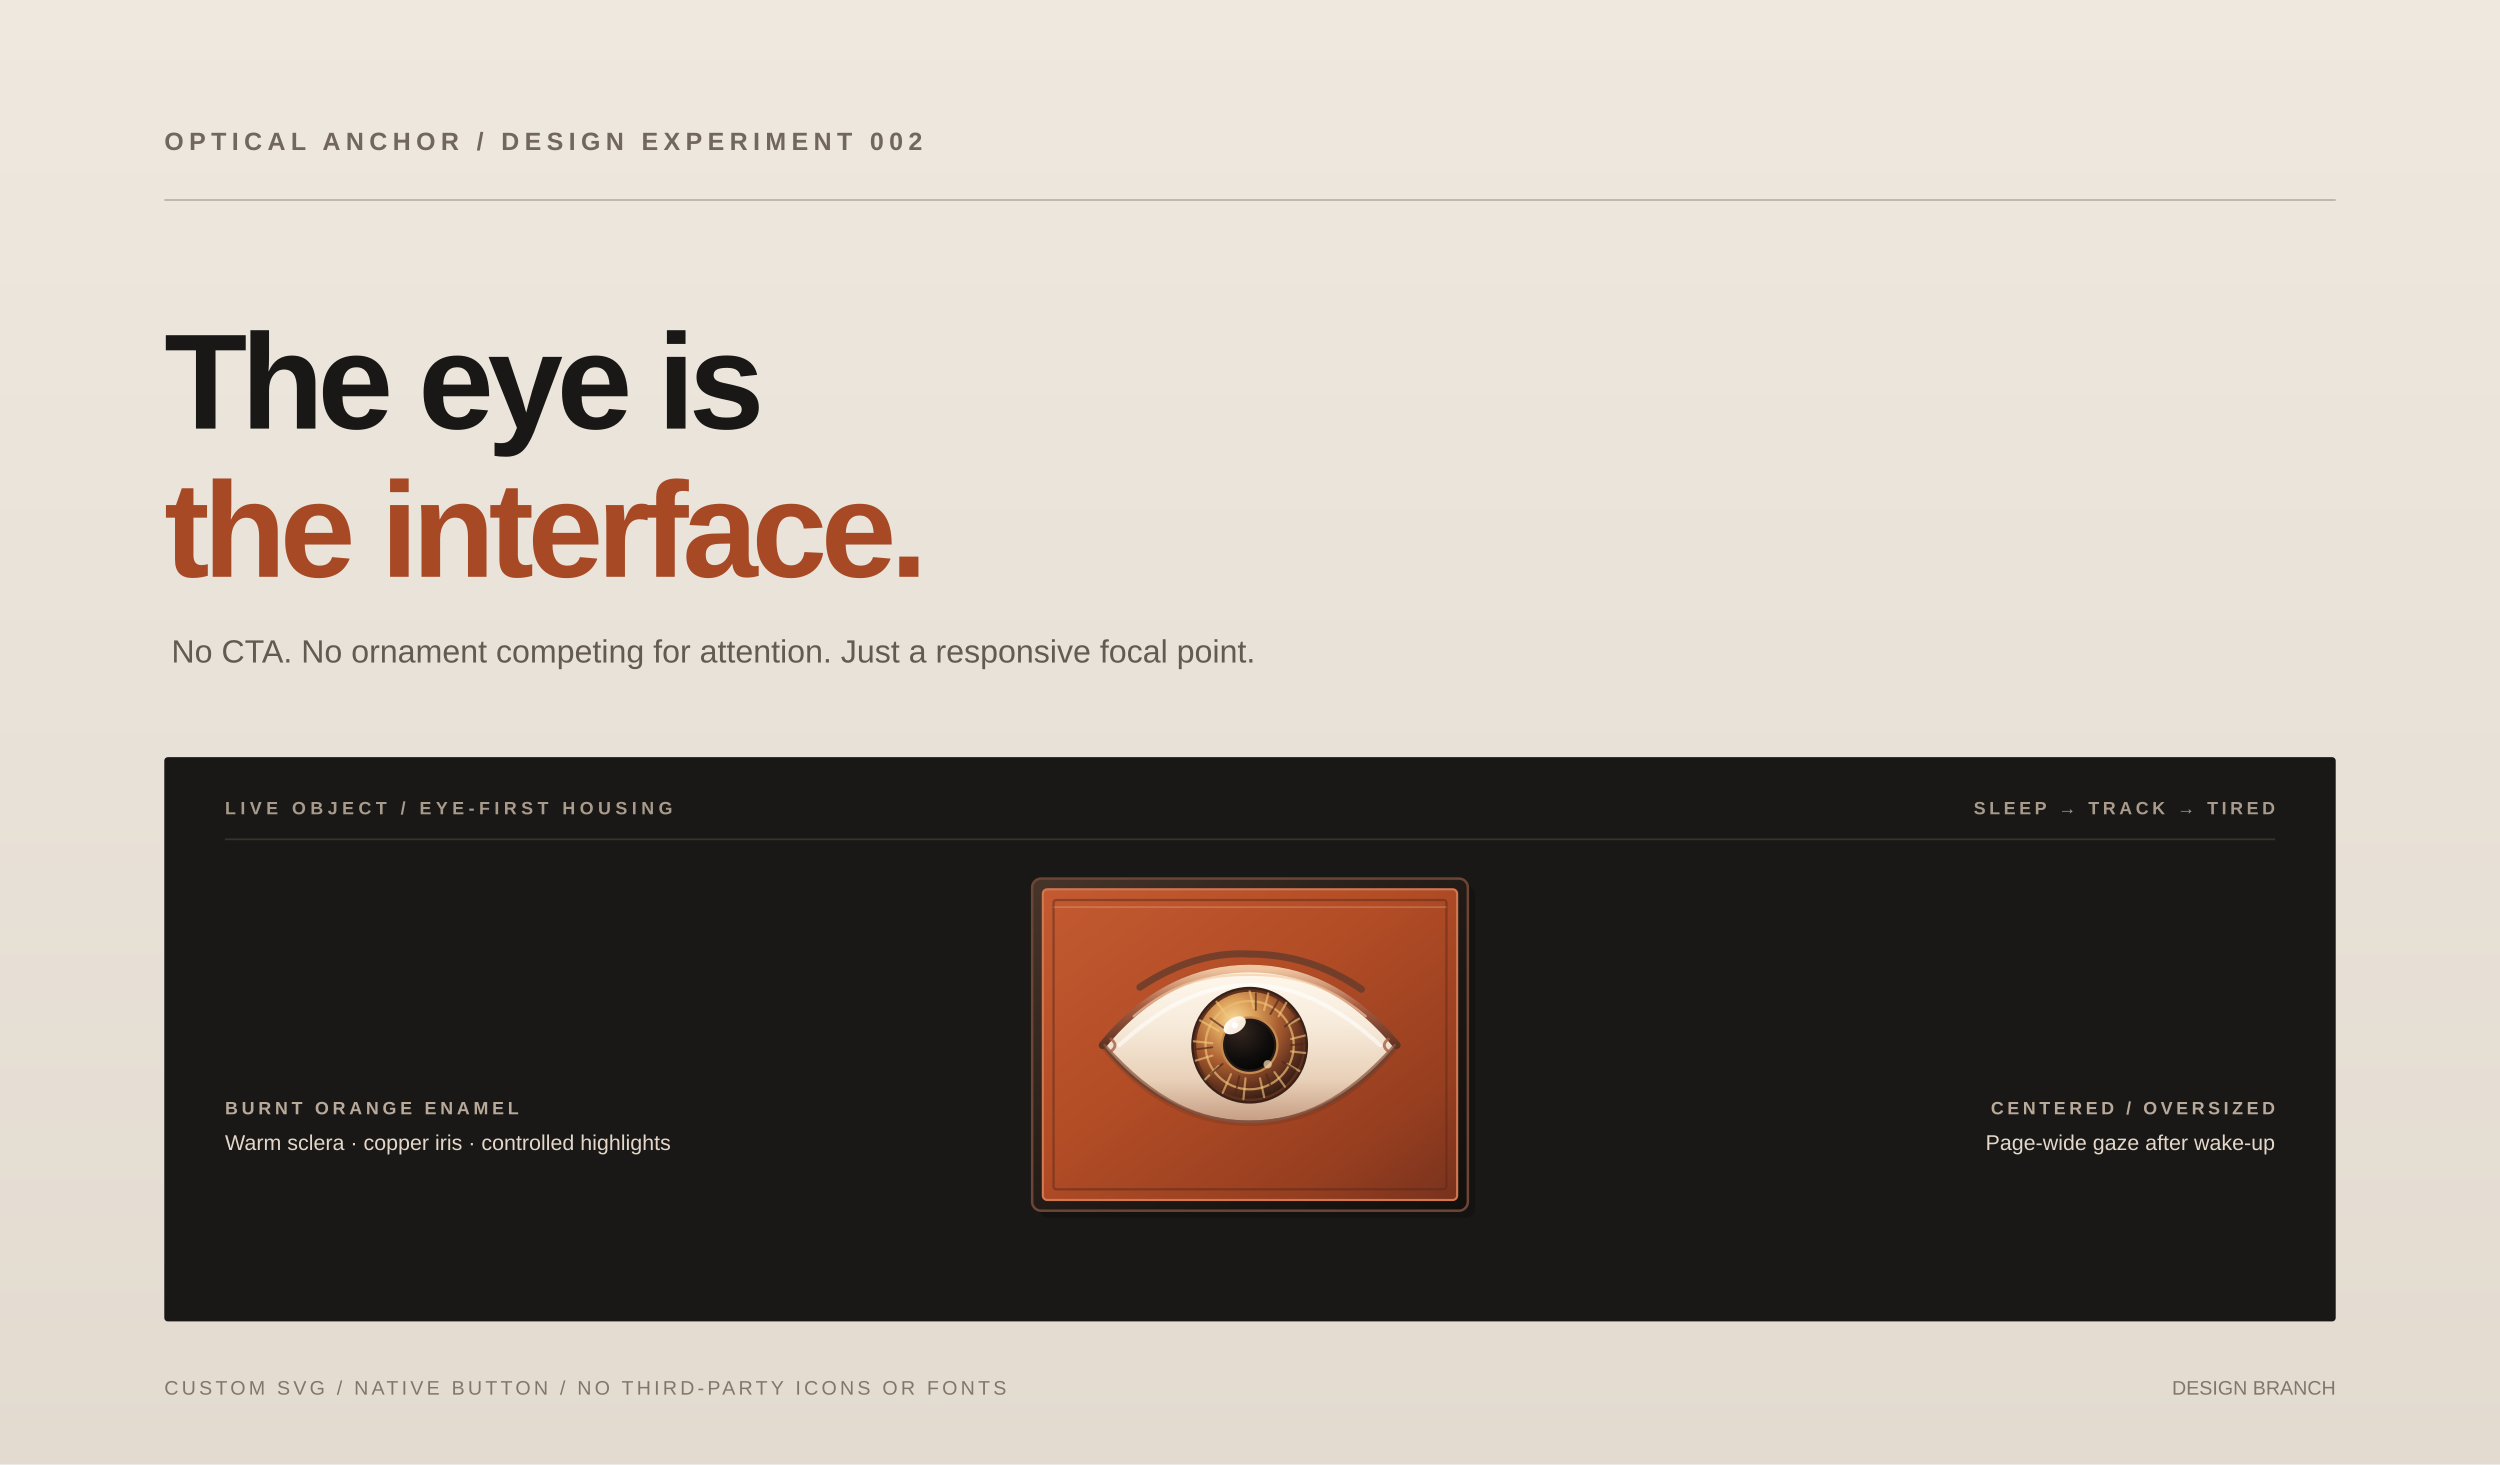
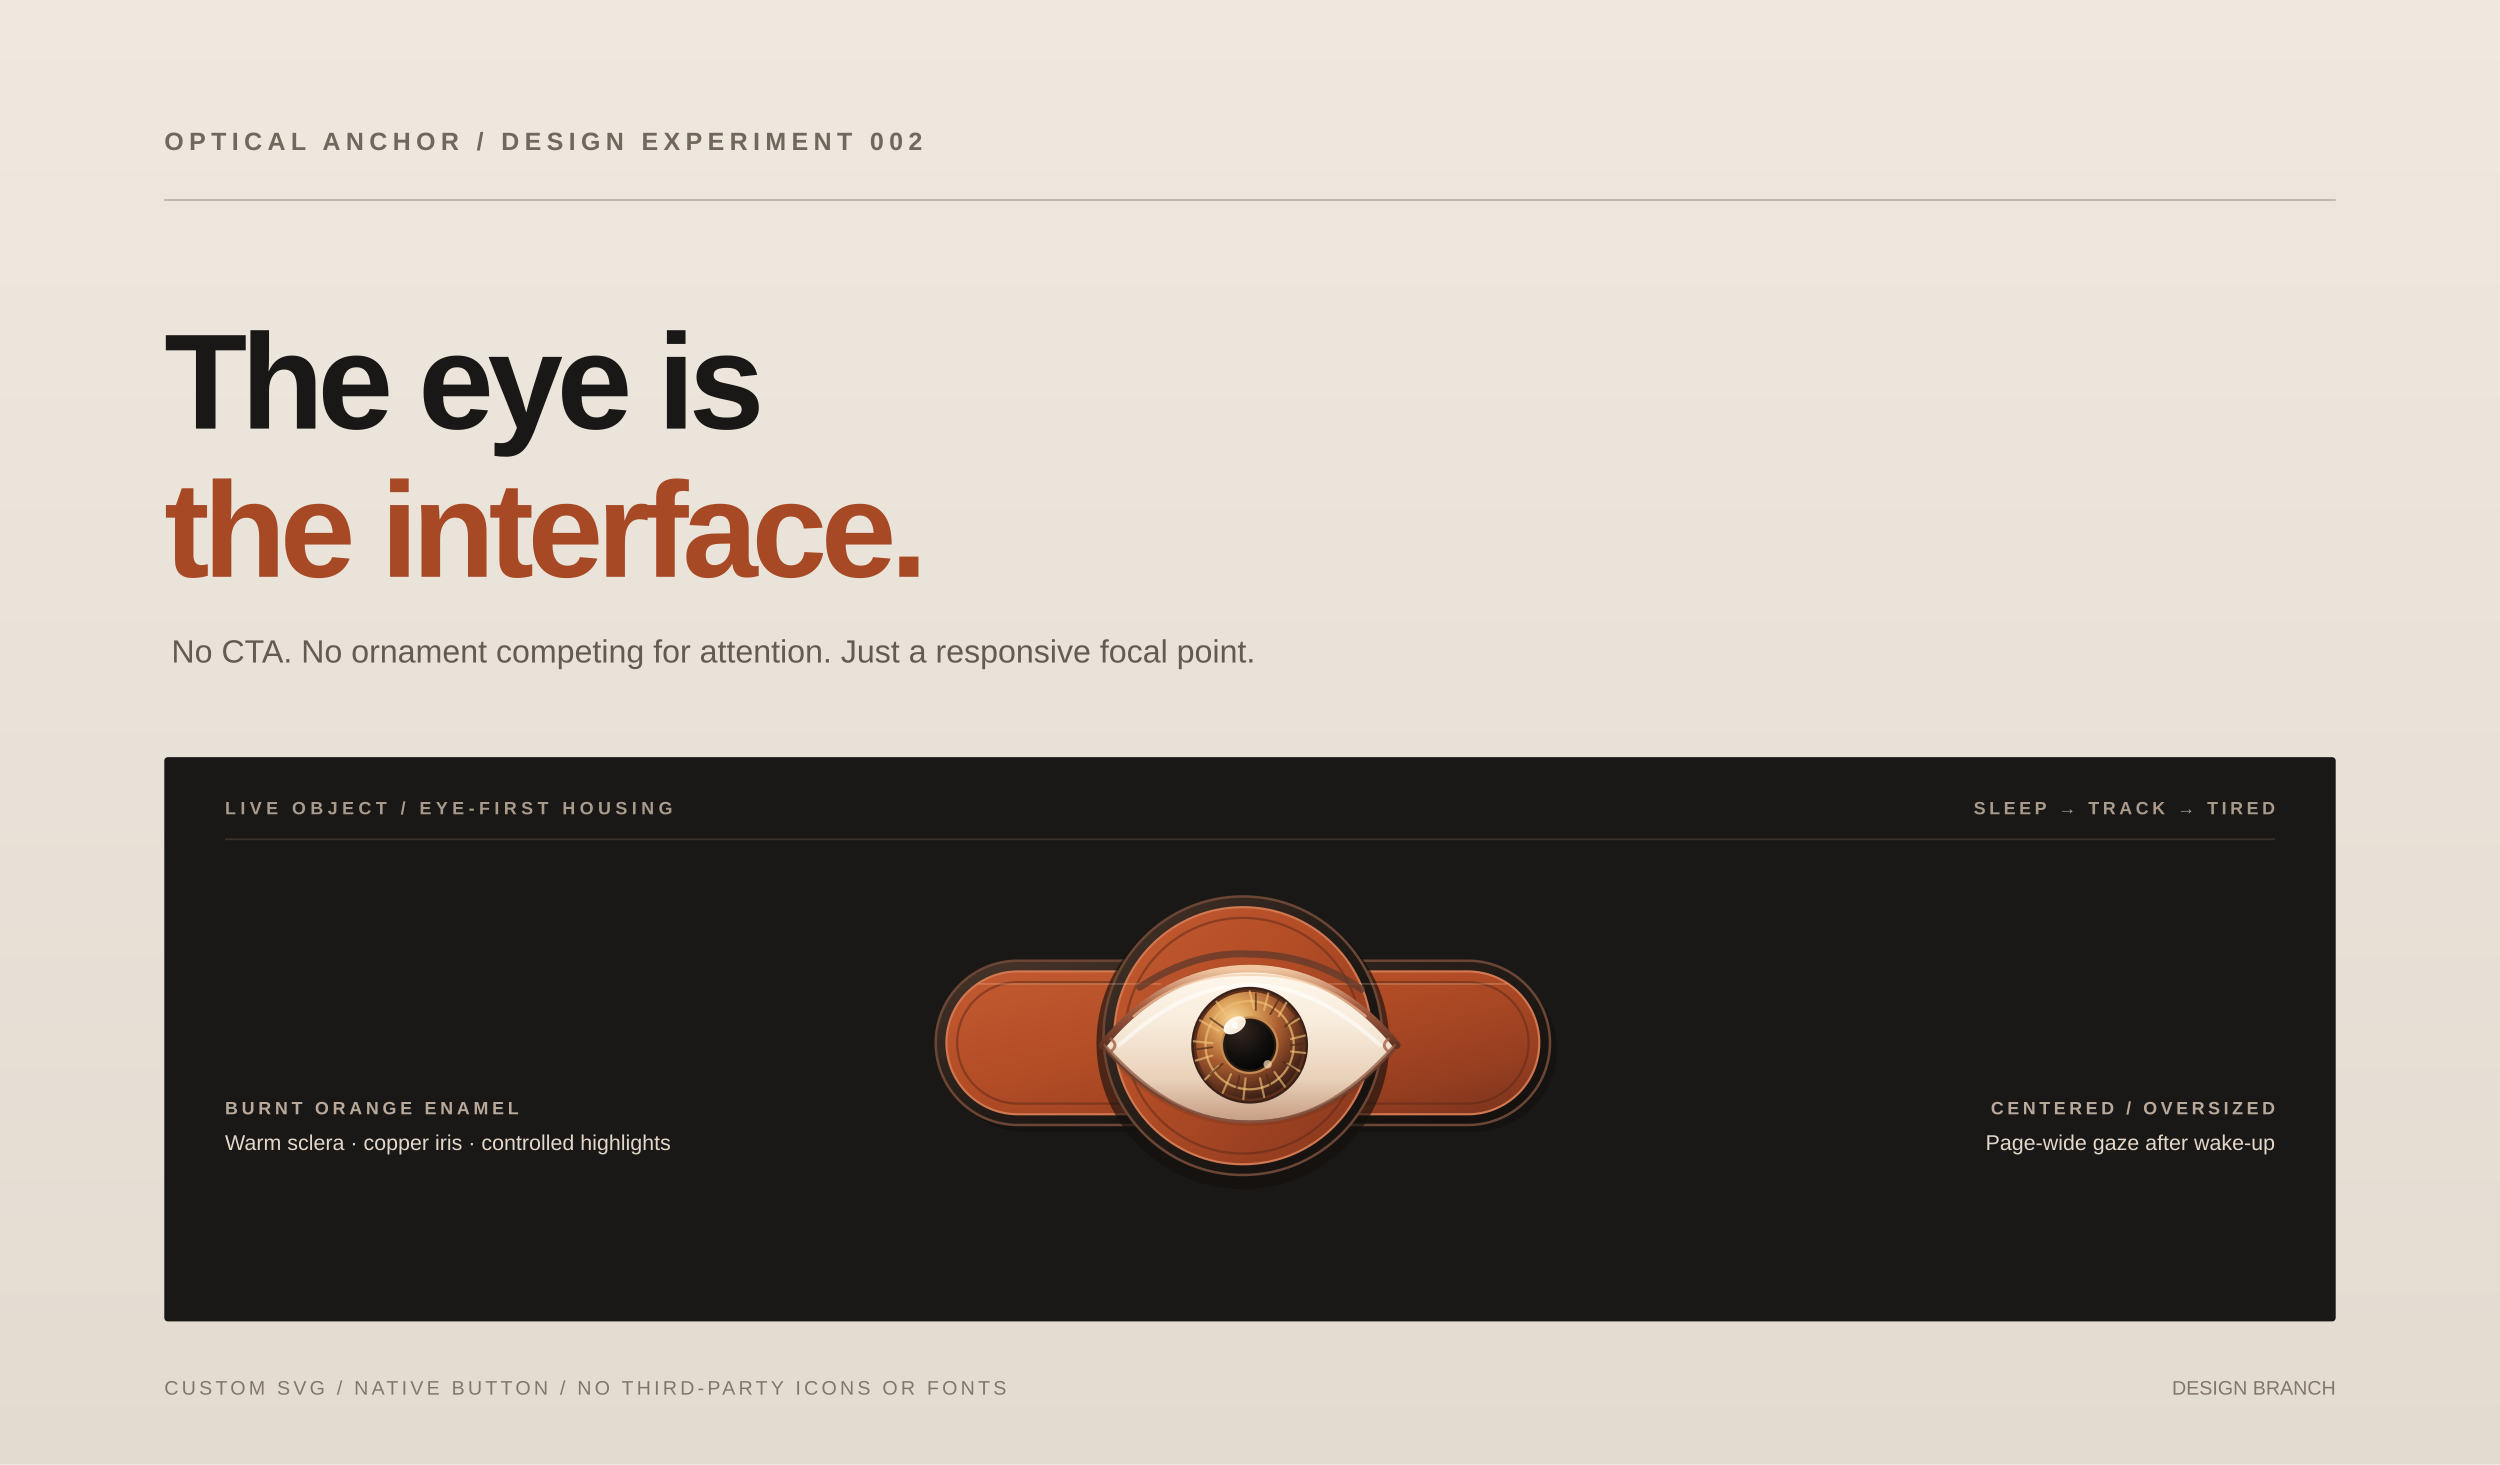
<svg xmlns="http://www.w3.org/2000/svg" width="1400" height="820" viewBox="0 0 1400 820" role="img" aria-labelledby="title desc">
  <defs>
    <linearGradient id="paper" x1="0" y1="0" x2="0" y2="1">
      <stop stop-color="#eee8df" />
      <stop offset="1" stop-color="#e3dbd0" />
    </linearGradient>
    <linearGradient id="frame" x1="0" y1="0" x2="1" y2="1">
      <stop stop-color="#48352a" />
      <stop offset=".52" stop-color="#211a16" />
      <stop offset="1" stop-color="#120f0d" />
    </linearGradient>
    <linearGradient id="enamel" x1="0" y1="0" x2="1" y2="1">
      <stop stop-color="#c35a31" />
      <stop offset=".42" stop-color="#b34d26" />
      <stop offset=".8" stop-color="#963e20" />
      <stop offset="1" stop-color="#78321d" />
    </linearGradient>
    <linearGradient id="sclera" x1="0" y1="0" x2="0" y2="1">
      <stop stop-color="#fff8ed" />
      <stop offset=".36" stop-color="#f7ebdb" />
      <stop offset=".72" stop-color="#e9d1b9" />
      <stop offset="1" stop-color="#c59d83" />
    </linearGradient>
    <linearGradient id="lid" x1="0" y1="0" x2="0" y2="1">
      <stop stop-color="#f1c7a2" />
      <stop offset=".48" stop-color="#a95e43" />
      <stop offset="1" stop-color="#613322" />
    </linearGradient>
    <radialGradient id="iris" cx="36%" cy="27%" r="78%">
      <stop stop-color="#f8d897" />
      <stop offset=".24" stop-color="#dca15a" />
      <stop offset=".52" stop-color="#a95d30" />
      <stop offset=".78" stop-color="#69351f" />
      <stop offset="1" stop-color="#2d1a14" />
    </radialGradient>
    <radialGradient id="pupil" cx="32%" cy="22%" r="85%">
      <stop stop-color="#33251e" />
      <stop offset=".65" stop-color="#100e0d" />
      <stop offset="1" stop-color="#050505" />
    </radialGradient>
    <linearGradient id="glint" x1="0" y1="0" x2="1" y2="1">
      <stop stop-color="#fff" />
      <stop offset="1" stop-color="#fff0d6" />
    </linearGradient>
    <clipPath id="irisClip">
      <circle cx="80" cy="52" r="27.5" />
    </clipPath>
  </defs>
  <rect width="1400" height="820" fill="url(#paper)" />
  <g font-family="Arial, Helvetica, sans-serif">
    <text x="92" y="84" font-size="14" font-weight="700" letter-spacing="3" fill="#71675d">OPTICAL ANCHOR / DESIGN EXPERIMENT 002</text>
    <path d="M92 112H1308" stroke="#bcb2a6" />
    <text x="92" y="240" font-size="76" font-weight="650" letter-spacing="-3.5" fill="#191816">The eye is</text>
    <text x="92" y="323" font-size="76" font-weight="650" letter-spacing="-3.5" fill="#a74925">the interface.</text>
    <text x="96" y="371" font-size="18" fill="#635a51">No CTA. No ornament competing for attention. Just a responsive focal point.</text>
    <rect x="92" y="424" width="1216" height="316" rx="2" fill="#191816" />
    <path d="M126 470H1274" stroke="#39312b" />
    <text x="126" y="456" font-size="10" font-weight="700" letter-spacing="2.5" fill="#a99b8c">LIVE OBJECT / EYE-FIRST HOUSING</text>
    <text x="1274" y="456" text-anchor="end" font-size="10" font-weight="700" letter-spacing="2" fill="#a99b8c">SLEEP → TRACK → TIRED</text>
    <g>
-       <rect x="582" y="496" width="244" height="186" rx="5" fill="#120f0d" opacity=".58" />
-       <rect x="578" y="492" width="244" height="186" rx="5" fill="url(#frame)" stroke="#6c4635" stroke-width="1.4" />
-       <rect x="584" y="498" width="232" height="174" rx="2.5" fill="url(#enamel)" stroke="#d17851" stroke-width="1.2" />
-       <rect x="590" y="504" width="220" height="162" rx="1.5" fill="none" stroke="#5c2818" stroke-opacity=".5" stroke-width="1.3" />
-       <path d="M590 508H810" stroke="#ffe0bd" stroke-opacity=".22" />
+       <rect x="528" y="542" width="344" height="92" rx="47" fill="#120f0d" opacity=".58" />
+       <rect x="524" y="538" width="344" height="92" rx="46" fill="url(#frame)" stroke="#6c4635" stroke-width="1.4" />
+       <rect x="530" y="544" width="332" height="80" rx="40" fill="url(#enamel)" stroke="#d17851" stroke-width="1.2" />
+       <rect x="536" y="550" width="320" height="68" rx="34" fill="none" stroke="#5c2818" stroke-opacity=".5" stroke-width="1.3" />
+       <circle cx="696" cy="584" r="82" fill="#120f0d" opacity=".62" />
+       <circle cx="696" cy="580" r="78" fill="url(#frame)" stroke="#6c4635" stroke-width="1.4" />
+       <circle cx="696" cy="580" r="72" fill="url(#enamel)" stroke="#d17851" stroke-width="1.2" />
+       <circle cx="696" cy="580" r="66" fill="none" stroke="#5c2818" stroke-opacity=".5" stroke-width="1.3" />
+       <path d="M548 551H650 M742 551H844" stroke="#ffe0bd" stroke-opacity=".22" />
      <g transform="translate(607 525) scale(1.16)">
        <path d="M7 52 C31 22 56 13 80 13 C104 13 129 22 153 52 C129 82 104 91 80 91 C56 91 31 82 7 52Z" fill="#4d2517" opacity=".18" />
        <path d="M27 24 C45 12 63 7 80 8 C100 8 118 14 134 25" fill="none" stroke="#633a2a" stroke-width="3.4" stroke-linecap="round" opacity=".78" />
        <g>
          <path d="M9 52 C31 25 56 15 80 15 C104 15 129 25 151 52 C129 79 104 89 80 89 C56 89 31 79 9 52Z" fill="url(#sclera)" stroke="#6d4231" stroke-width="1.25" />
          <path d="M17 52 C39 32 59 23 80 23 C101 23 121 32 143 52" fill="none" stroke="#fff" stroke-opacity=".56" stroke-width="2" stroke-linecap="round" />
          <g>
            <circle cx="80" cy="52" r="28.2" fill="#3a2118" />
            <circle cx="80" cy="52" r="26.4" fill="url(#iris)" stroke="#5e301c" stroke-width="1.2" />
            <circle cx="80" cy="52" r="21.3" fill="none" stroke="#edbd72" stroke-opacity=".7" stroke-width="1.1" />
            <g clip-path="url(#irisClip)" stroke-linecap="round">
              <path d="M80 26 L82 34 M89 27 L87 35 M98 31 L94 38 M106 38 L99 42 M108 47 L100 49 M109 56 L100 55 M105 65 L98 61 M97 72 L92 65 M87 77 L85 68 M77 78 L78 68 M67 75 L71 66 M58 69 L65 62 M52 60 L62 57 M52 50 L62 51 M56 40 L65 45 M64 31 L70 39" fill="none" stroke="#f4c77c" stroke-opacity=".62" stroke-width="1.05" />
              <path d="M83 27 L83 35 M94 30 L90 37 M103 38 L97 43 M108 51 L100 52 M102 64 L96 60 M91 74 L88 66 M73 76 L75 67 M61 66 L67 61 M54 54 L62 53 M61 39 L68 44" fill="none" stroke="#4a281a" stroke-opacity=".68" stroke-width=".9" />
            </g>
            <circle cx="80" cy="52" r="13.4" fill="#241812" stroke="#c58a50" stroke-width="1.1" />
            <circle cx="80" cy="52" r="11.8" fill="url(#pupil)" />
            <ellipse cx="72.8" cy="42.4" rx="5.9" ry="3.6" fill="url(#glint)" opacity=".96" transform="rotate(-32 72.8 42.4)" />
            <circle cx="88.7" cy="61.2" r="2" fill="#f3d9b2" opacity=".72" />
            <circle cx="72.8" cy="42.4" r="1.5" fill="#fff" />
          </g>
        </g>
        <path d="M9 52 C31 25 56 15 80 15 C104 15 129 25 151 52" fill="none" stroke="url(#lid)" stroke-width="3.7" stroke-linecap="round" />
        <path d="M10 52 C34 79 56 89 80 89 C104 89 126 79 150 52" fill="none" stroke="#8d5843" stroke-opacity=".74" stroke-width="1.35" stroke-linecap="round" />
        <path d="M24 38 C44 21 61 18 80 18 C100 18 117 22 136 38" fill="none" stroke="#f2c9a2" stroke-opacity=".66" stroke-width="1.15" stroke-linecap="round" />
        <path d="M13 49 Q17 52 13 55 M147 49 Q143 52 147 55" fill="none" stroke="#a65e45" stroke-width="1.4" stroke-linecap="round" opacity=".8" />
      </g>
    </g>
    <text x="126" y="624" font-size="10" font-weight="700" letter-spacing="2.1" fill="#b9a99a">BURNT ORANGE ENAMEL</text>
    <text x="126" y="644" font-size="12" fill="#e4d7ca">Warm sclera · copper iris · controlled highlights</text>
    <text x="1274" y="624" text-anchor="end" font-size="10" font-weight="700" letter-spacing="2" fill="#b9a99a">CENTERED / OVERSIZED</text>
    <text x="1274" y="644" text-anchor="end" font-size="12" fill="#e4d7ca">Page-wide gaze after wake-up</text>
    <text x="92" y="781" font-size="11" letter-spacing="1.8" fill="#81766a">CUSTOM SVG / NATIVE BUTTON / NO THIRD-PARTY ICONS OR FONTS</text>
    <text x="1308" y="781" text-anchor="end" font-size="11" fill="#81766a">DESIGN BRANCH</text>
  </g>
</svg>
